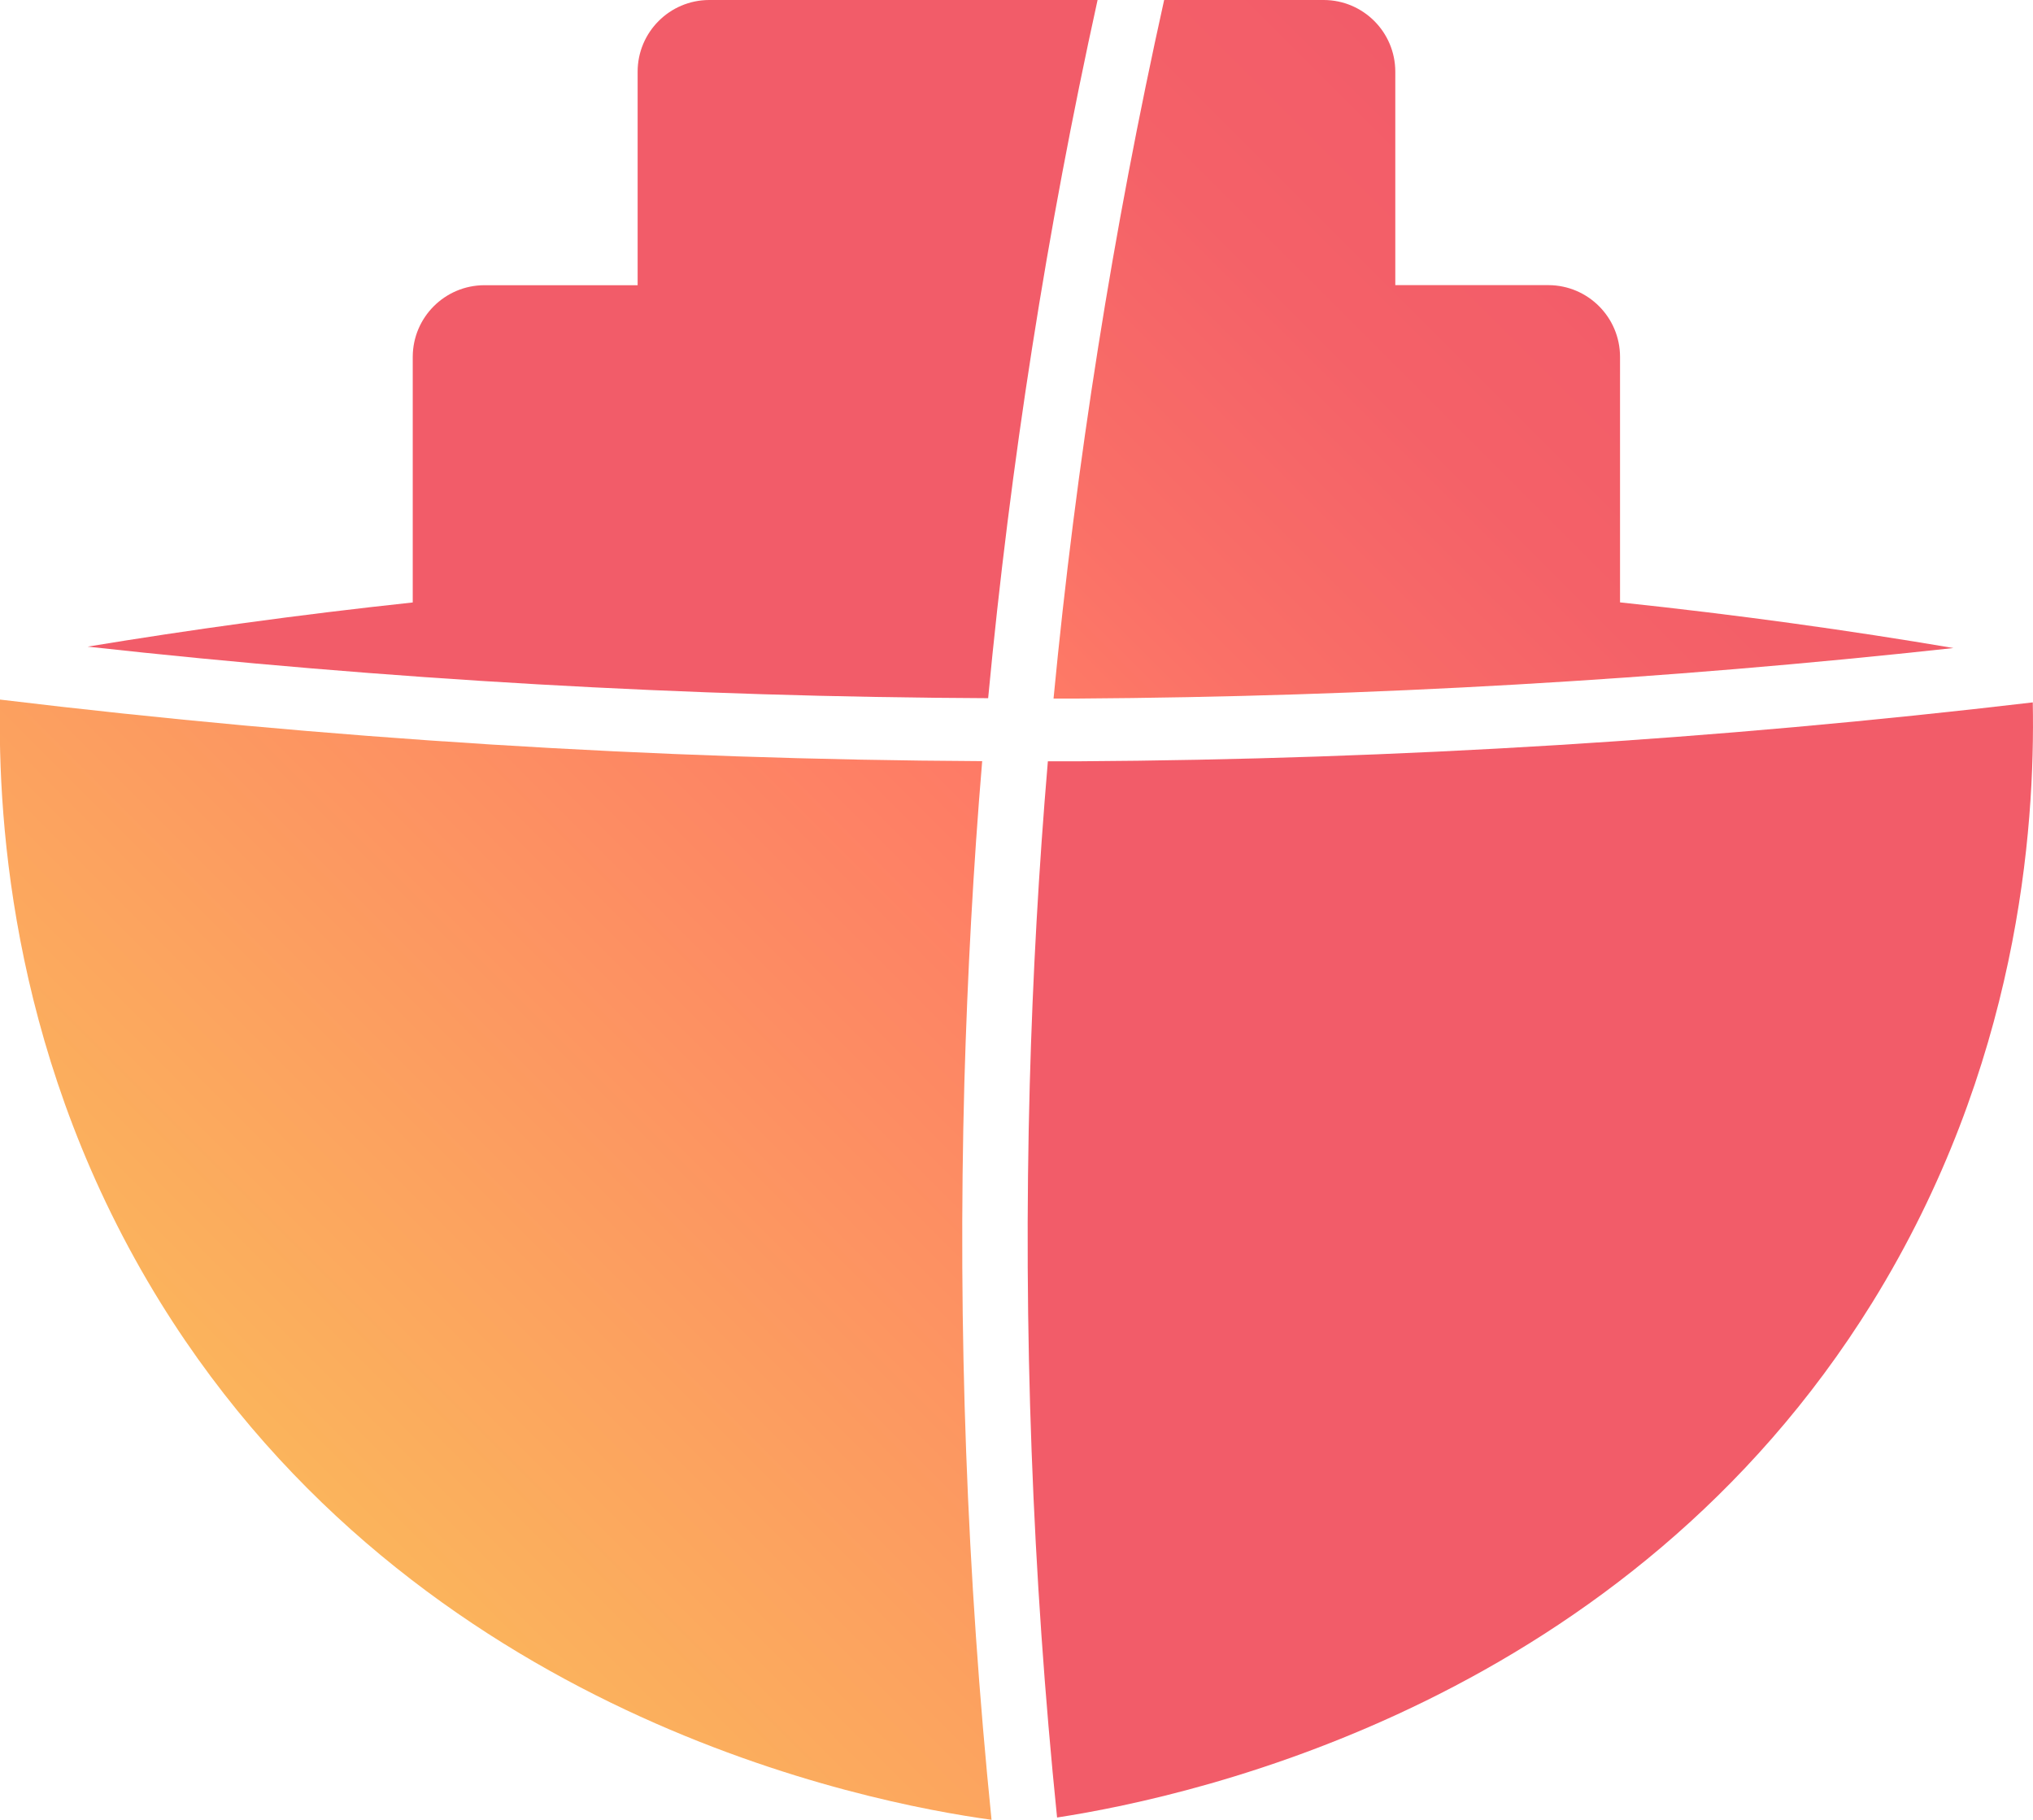
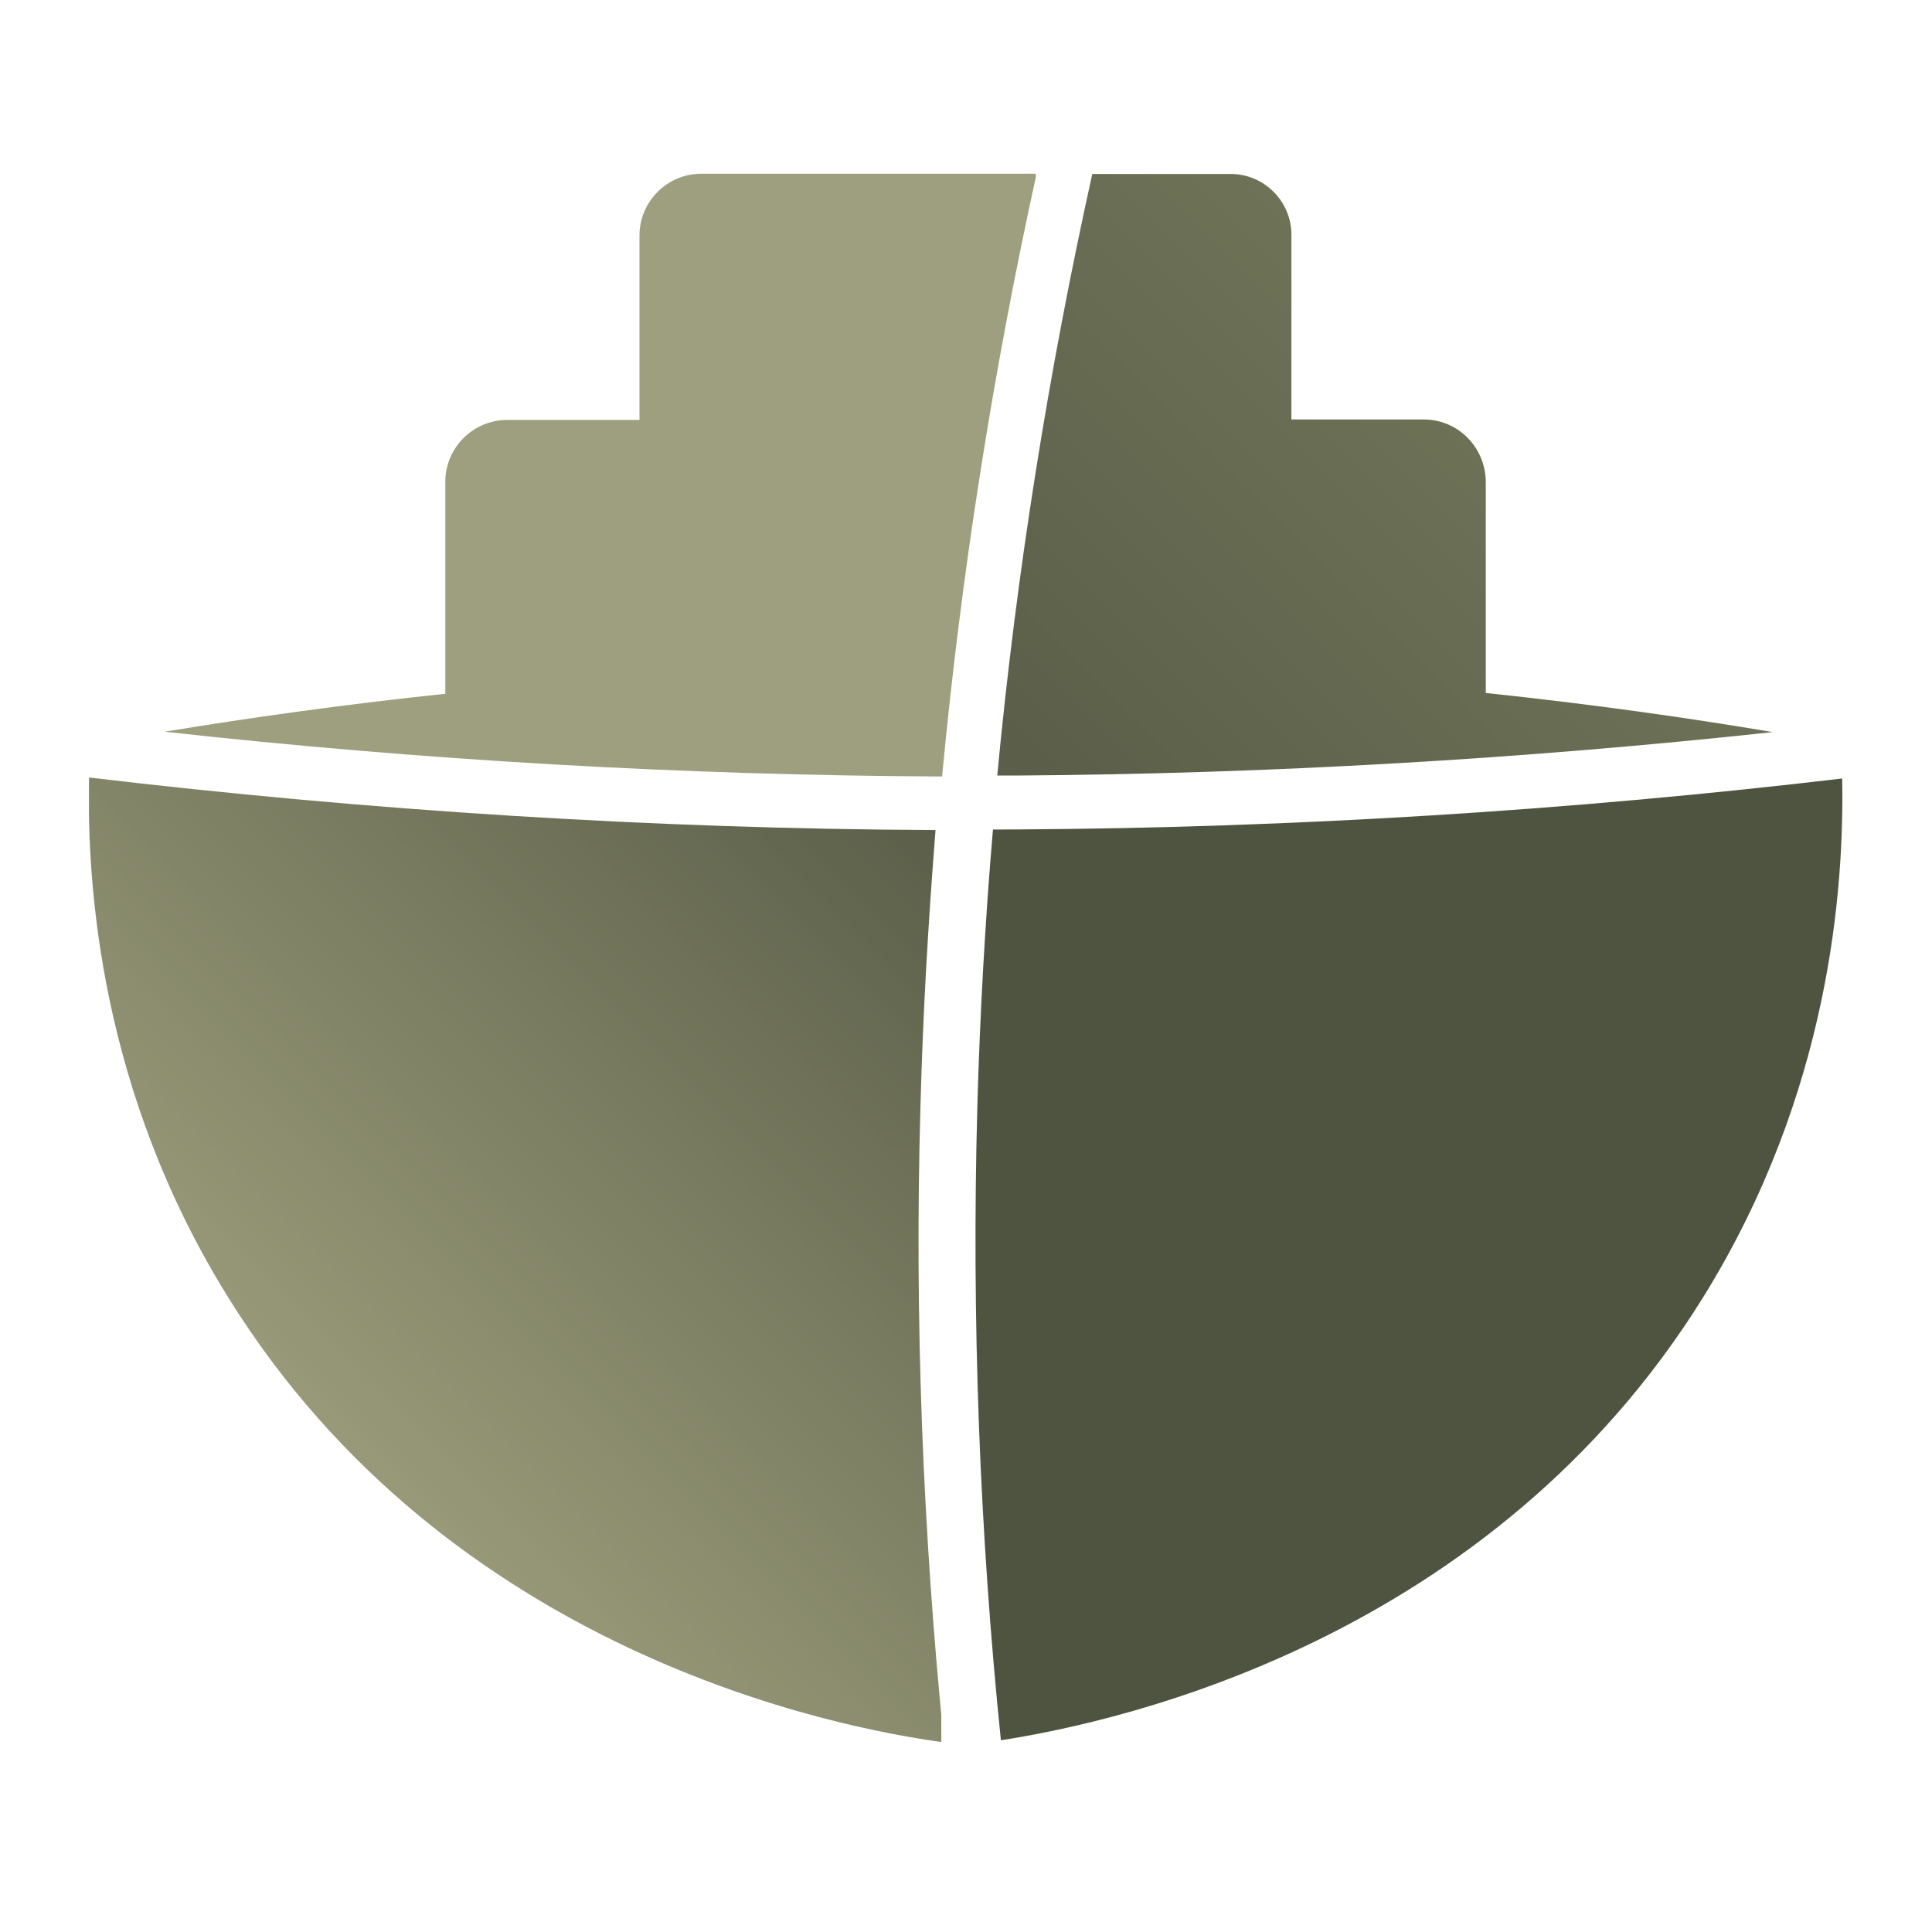
- <svg xmlns="http://www.w3.org/2000/svg" viewBox="0 0 276.08 247.13">
+ <svg xmlns="http://www.w3.org/2000/svg" width="180" zoomAndPan="magnify" viewBox="0 0 135 135" height="180" preserveAspectRatio="xMidYMid meet" version="1.0">
  <defs>
-     <style>.cls-1{fill:url(#linear-gradient);}.cls-2{fill:#f25c69;}.cls-3{fill:url(#linear-gradient-2);}</style>
-     <linearGradient id="linear-gradient" x1="39.05" y1="199.38" x2="134.24" y2="104.19" gradientUnits="userSpaceOnUse">
-       <stop offset="0" stop-color="#fbb45c" />
-       <stop offset="1" stop-color="#fe7a66" />
+     <clipPath id="d9268ffb8e">
+       <path d="M 6.215 54.305 L 65.773 54.305 L 65.773 122 L 6.215 122 Z M 6.215 54.305 " clip-rule="nonzero" />
+     </clipPath>
+     <clipPath id="63c1c009a5">
+       <path d="M 15.934 90.637 C 31.344 115.5 58.449 120.738 65.961 121.75 C 64.484 107.102 63.895 92.156 64.316 77.379 C 64.484 70.879 64.863 64.418 65.371 58 C 45.699 57.918 25.77 56.648 6.223 54.328 C 6.055 61.926 7.027 76.324 15.934 90.637 Z M 15.934 90.637 " clip-rule="nonzero" />
+     </clipPath>
+     <linearGradient x1="-0.456" gradientTransform="matrix(42.21754, -42.21754, 42.21754, 42.21754, 23.53328, 100.5987)" y1="0" x2="1.048" gradientUnits="userSpaceOnUse" y2="0" id="a165adc8e2">
+       <stop stop-opacity="1" stop-color="rgb(59.61%, 59.999%, 47.06%)" offset="0" />
+       <stop stop-opacity="1" stop-color="rgb(59.61%, 59.999%, 47.06%)" offset="0.25" />
+       <stop stop-opacity="1" stop-color="rgb(59.438%, 59.836%, 46.927%)" offset="0.312" />
+       <stop stop-opacity="1" stop-color="rgb(59.125%, 59.538%, 46.686%)" offset="0.32" />
+       <stop stop-opacity="1" stop-color="rgb(58.844%, 59.271%, 46.471%)" offset="0.328" />
+       <stop stop-opacity="1" stop-color="rgb(58.563%, 59.004%, 46.254%)" offset="0.336" />
+       <stop stop-opacity="1" stop-color="rgb(58.282%, 58.737%, 46.037%)" offset="0.344" />
+       <stop stop-opacity="1" stop-color="rgb(58.002%, 58.469%, 45.821%)" offset="0.352" />
+       <stop stop-opacity="1" stop-color="rgb(57.719%, 58.202%, 45.604%)" offset="0.359" />
+       <stop stop-opacity="1" stop-color="rgb(57.439%, 57.935%, 45.387%)" offset="0.367" />
+       <stop stop-opacity="1" stop-color="rgb(57.158%, 57.668%, 45.171%)" offset="0.375" />
+       <stop stop-opacity="1" stop-color="rgb(56.877%, 57.401%, 44.954%)" offset="0.383" />
+       <stop stop-opacity="1" stop-color="rgb(56.596%, 57.133%, 44.737%)" offset="0.391" />
+       <stop stop-opacity="1" stop-color="rgb(56.316%, 56.865%, 44.521%)" offset="0.398" />
+       <stop stop-opacity="1" stop-color="rgb(56.033%, 56.598%, 44.304%)" offset="0.406" />
+       <stop stop-opacity="1" stop-color="rgb(55.753%, 56.331%, 44.089%)" offset="0.414" />
+       <stop stop-opacity="1" stop-color="rgb(55.472%, 56.064%, 43.872%)" offset="0.422" />
+       <stop stop-opacity="1" stop-color="rgb(55.191%, 55.797%, 43.655%)" offset="0.43" />
+       <stop stop-opacity="1" stop-color="rgb(54.91%, 55.53%, 43.439%)" offset="0.438" />
+       <stop stop-opacity="1" stop-color="rgb(54.628%, 55.261%, 43.222%)" offset="0.445" />
+       <stop stop-opacity="1" stop-color="rgb(54.347%, 54.994%, 43.005%)" offset="0.453" />
+       <stop stop-opacity="1" stop-color="rgb(54.066%, 54.727%, 42.789%)" offset="0.461" />
+       <stop stop-opacity="1" stop-color="rgb(53.786%, 54.46%, 42.572%)" offset="0.469" />
+       <stop stop-opacity="1" stop-color="rgb(53.505%, 54.193%, 42.355%)" offset="0.477" />
+       <stop stop-opacity="1" stop-color="rgb(53.224%, 53.926%, 42.139%)" offset="0.484" />
+       <stop stop-opacity="1" stop-color="rgb(52.942%, 53.658%, 41.922%)" offset="0.492" />
+       <stop stop-opacity="1" stop-color="rgb(52.661%, 53.391%, 41.707%)" offset="0.5" />
+       <stop stop-opacity="1" stop-color="rgb(52.38%, 53.123%, 41.49%)" offset="0.508" />
+       <stop stop-opacity="1" stop-color="rgb(52.1%, 52.856%, 41.273%)" offset="0.516" />
+       <stop stop-opacity="1" stop-color="rgb(51.819%, 52.589%, 41.057%)" offset="0.523" />
+       <stop stop-opacity="1" stop-color="rgb(51.537%, 52.322%, 40.84%)" offset="0.531" />
+       <stop stop-opacity="1" stop-color="rgb(51.256%, 52.054%, 40.623%)" offset="0.539" />
+       <stop stop-opacity="1" stop-color="rgb(50.975%, 51.787%, 40.407%)" offset="0.547" />
+       <stop stop-opacity="1" stop-color="rgb(50.694%, 51.52%, 40.19%)" offset="0.555" />
+       <stop stop-opacity="1" stop-color="rgb(50.414%, 51.253%, 39.973%)" offset="0.562" />
+       <stop stop-opacity="1" stop-color="rgb(50.133%, 50.986%, 39.757%)" offset="0.57" />
+       <stop stop-opacity="1" stop-color="rgb(49.85%, 50.717%, 39.54%)" offset="0.578" />
+       <stop stop-opacity="1" stop-color="rgb(49.57%, 50.45%, 39.325%)" offset="0.586" />
+       <stop stop-opacity="1" stop-color="rgb(49.289%, 50.183%, 39.108%)" offset="0.594" />
+       <stop stop-opacity="1" stop-color="rgb(49.008%, 49.916%, 38.892%)" offset="0.602" />
+       <stop stop-opacity="1" stop-color="rgb(48.727%, 49.649%, 38.675%)" offset="0.609" />
+       <stop stop-opacity="1" stop-color="rgb(48.447%, 49.382%, 38.458%)" offset="0.617" />
+       <stop stop-opacity="1" stop-color="rgb(48.164%, 49.113%, 38.242%)" offset="0.625" />
+       <stop stop-opacity="1" stop-color="rgb(47.884%, 48.846%, 38.025%)" offset="0.633" />
+       <stop stop-opacity="1" stop-color="rgb(47.603%, 48.579%, 37.808%)" offset="0.641" />
+       <stop stop-opacity="1" stop-color="rgb(47.322%, 48.312%, 37.592%)" offset="0.648" />
+       <stop stop-opacity="1" stop-color="rgb(47.041%, 48.045%, 37.375%)" offset="0.656" />
+       <stop stop-opacity="1" stop-color="rgb(46.759%, 47.778%, 37.158%)" offset="0.664" />
+       <stop stop-opacity="1" stop-color="rgb(46.478%, 47.51%, 36.943%)" offset="0.672" />
+       <stop stop-opacity="1" stop-color="rgb(46.198%, 47.243%, 36.726%)" offset="0.68" />
+       <stop stop-opacity="1" stop-color="rgb(45.917%, 46.976%, 36.51%)" offset="0.688" />
+       <stop stop-opacity="1" stop-color="rgb(45.636%, 46.709%, 36.293%)" offset="0.695" />
+       <stop stop-opacity="1" stop-color="rgb(45.355%, 46.442%, 36.076%)" offset="0.703" />
+       <stop stop-opacity="1" stop-color="rgb(45.073%, 46.175%, 35.86%)" offset="0.711" />
+       <stop stop-opacity="1" stop-color="rgb(44.792%, 45.906%, 35.643%)" offset="0.719" />
+       <stop stop-opacity="1" stop-color="rgb(44.511%, 45.639%, 35.426%)" offset="0.727" />
+       <stop stop-opacity="1" stop-color="rgb(44.231%, 45.372%, 35.21%)" offset="0.734" />
+       <stop stop-opacity="1" stop-color="rgb(43.95%, 45.105%, 34.993%)" offset="0.742" />
+       <stop stop-opacity="1" stop-color="rgb(43.668%, 44.838%, 34.776%)" offset="0.75" />
+       <stop stop-opacity="1" stop-color="rgb(43.387%, 44.571%, 34.561%)" offset="0.758" />
+       <stop stop-opacity="1" stop-color="rgb(43.106%, 44.302%, 34.344%)" offset="0.766" />
+       <stop stop-opacity="1" stop-color="rgb(42.825%, 44.035%, 34.128%)" offset="0.773" />
+       <stop stop-opacity="1" stop-color="rgb(42.545%, 43.768%, 33.911%)" offset="0.781" />
+       <stop stop-opacity="1" stop-color="rgb(42.264%, 43.501%, 33.694%)" offset="0.789" />
+       <stop stop-opacity="1" stop-color="rgb(41.982%, 43.234%, 33.478%)" offset="0.797" />
+       <stop stop-opacity="1" stop-color="rgb(41.701%, 42.966%, 33.261%)" offset="0.805" />
+       <stop stop-opacity="1" stop-color="rgb(41.42%, 42.699%, 33.044%)" offset="0.812" />
+       <stop stop-opacity="1" stop-color="rgb(41.139%, 42.432%, 32.828%)" offset="0.82" />
+       <stop stop-opacity="1" stop-color="rgb(40.858%, 42.165%, 32.611%)" offset="0.828" />
+       <stop stop-opacity="1" stop-color="rgb(40.576%, 41.898%, 32.394%)" offset="0.836" />
+       <stop stop-opacity="1" stop-color="rgb(40.295%, 41.631%, 32.179%)" offset="0.844" />
+       <stop stop-opacity="1" stop-color="rgb(40.015%, 41.362%, 31.963%)" offset="0.852" />
+       <stop stop-opacity="1" stop-color="rgb(39.734%, 41.095%, 31.746%)" offset="0.859" />
+       <stop stop-opacity="1" stop-color="rgb(39.453%, 40.828%, 31.529%)" offset="0.867" />
+       <stop stop-opacity="1" stop-color="rgb(39.172%, 40.561%, 31.313%)" offset="0.875" />
+       <stop stop-opacity="1" stop-color="rgb(38.89%, 40.294%, 31.096%)" offset="0.883" />
+       <stop stop-opacity="1" stop-color="rgb(38.609%, 40.027%, 30.879%)" offset="0.891" />
+       <stop stop-opacity="1" stop-color="rgb(38.329%, 39.758%, 30.663%)" offset="0.898" />
+       <stop stop-opacity="1" stop-color="rgb(38.048%, 39.491%, 30.446%)" offset="0.906" />
+       <stop stop-opacity="1" stop-color="rgb(37.767%, 39.224%, 30.229%)" offset="0.914" />
+       <stop stop-opacity="1" stop-color="rgb(37.485%, 38.957%, 30.013%)" offset="0.922" />
+       <stop stop-opacity="1" stop-color="rgb(37.204%, 38.69%, 29.797%)" offset="0.93" />
+       <stop stop-opacity="1" stop-color="rgb(36.923%, 38.423%, 29.581%)" offset="0.938" />
+       <stop stop-opacity="1" stop-color="rgb(36.642%, 38.155%, 29.364%)" offset="0.945" />
+       <stop stop-opacity="1" stop-color="rgb(36.362%, 37.888%, 29.147%)" offset="0.953" />
+       <stop stop-opacity="1" stop-color="rgb(36.081%, 37.621%, 28.931%)" offset="0.961" />
+       <stop stop-opacity="1" stop-color="rgb(35.814%, 37.369%, 28.725%)" offset="0.969" />
+       <stop stop-opacity="1" stop-color="rgb(35.689%, 37.25%, 28.629%)" offset="1" />
    </linearGradient>
-     <linearGradient id="linear-gradient-2" x1="151.95" y1="103.71" x2="219.71" y2="35.94" gradientUnits="userSpaceOnUse">
-       <stop offset="0" stop-color="#fe7a66" />
-       <stop offset="0.21" stop-color="#fa7067" />
-       <stop offset="0.64" stop-color="#f46168" />
-       <stop offset="1" stop-color="#f25c69" />
+     <clipPath id="fdb83219b7">
+       <path d="M 11.336 12 L 72.543 12 L 72.543 54.422 L 11.336 54.422 Z M 11.336 12 " clip-rule="nonzero" />
+     </clipPath>
+     <clipPath id="ee5b546429">
+       <path d="M 72.43 12.141 C 69.375 26.031 67.156 40.172 65.828 54.258 C 47.734 54.176 29.5 53.125 11.504 51.129 C 17.621 50.121 24.168 49.211 31.117 48.477 L 31.117 33.664 C 31.117 31.289 33.059 29.344 35.434 29.344 L 44.684 29.344 L 44.684 16.457 C 44.684 14.082 46.625 12.141 48.996 12.141 Z M 72.43 12.141 " clip-rule="nonzero" />
+     </clipPath>
+     <clipPath id="9ee47d3e5b">
+       <path d="M 0.457 0 L 61.445 0 L 61.445 42.316 L 0.457 42.316 Z M 0.457 0 " clip-rule="nonzero" />
+     </clipPath>
+     <clipPath id="00f37fe82c">
+       <path d="M 61.43 0.141 C 58.375 14.031 56.156 28.172 54.828 42.258 C 36.734 42.176 18.5 41.125 0.504 39.129 C 6.621 38.121 13.168 37.211 20.117 36.477 L 20.117 21.664 C 20.117 19.289 22.059 17.344 24.434 17.344 L 33.684 17.344 L 33.684 4.457 C 33.684 2.082 35.625 0.141 37.996 0.141 Z M 61.43 0.141 " clip-rule="nonzero" />
+     </clipPath>
+     <clipPath id="551af74ebd">
+       <rect x="0" width="62" y="0" height="43" />
+     </clipPath>
+     <clipPath id="899d52be9b">
+       <path d="M 69.676 12.141 L 124 12.141 L 124 54.578 L 69.676 54.578 Z M 69.676 12.141 " clip-rule="nonzero" />
+     </clipPath>
+     <clipPath id="aecca79b6e">
+       <path d="M 76.324 12.156 C 73.262 25.977 71.008 40.129 69.684 54.191 C 70.164 54.191 70.645 54.191 71.125 54.191 C 88.676 54.07 106.344 53.051 123.863 51.156 C 117.641 50.105 110.941 49.176 103.82 48.422 L 103.82 33.641 C 103.789 31.266 101.895 29.312 99.492 29.312 L 90.238 29.312 L 90.238 16.453 C 90.27 14.078 88.316 12.125 85.941 12.156 Z M 76.324 12.156 " clip-rule="nonzero" />
+     </clipPath>
+     <linearGradient x1="-0" gradientTransform="matrix(30.0483, -30.0483, 30.0483, 30.0483, 73.62043, 58.12812)" y1="0" x2="1.601" gradientUnits="userSpaceOnUse" y2="0" id="e7bef37e48">
+       <stop stop-opacity="1" stop-color="rgb(35.689%, 37.25%, 28.629%)" offset="0" />
+       <stop stop-opacity="1" stop-color="rgb(35.875%, 37.436%, 28.766%)" offset="0.031" />
+       <stop stop-opacity="1" stop-color="rgb(36.249%, 37.808%, 29.041%)" offset="0.062" />
+       <stop stop-opacity="1" stop-color="rgb(36.621%, 38.182%, 29.317%)" offset="0.094" />
+       <stop stop-opacity="1" stop-color="rgb(36.993%, 38.556%, 29.591%)" offset="0.125" />
+       <stop stop-opacity="1" stop-color="rgb(37.367%, 38.928%, 29.866%)" offset="0.156" />
+       <stop stop-opacity="1" stop-color="rgb(37.74%, 39.302%, 30.141%)" offset="0.188" />
+       <stop stop-opacity="1" stop-color="rgb(38.112%, 39.674%, 30.415%)" offset="0.219" />
+       <stop stop-opacity="1" stop-color="rgb(38.484%, 40.048%, 30.69%)" offset="0.25" />
+       <stop stop-opacity="1" stop-color="rgb(38.858%, 40.422%, 30.965%)" offset="0.281" />
+       <stop stop-opacity="1" stop-color="rgb(39.23%, 40.794%, 31.239%)" offset="0.312" />
+       <stop stop-opacity="1" stop-color="rgb(39.603%, 41.168%, 31.514%)" offset="0.344" />
+       <stop stop-opacity="1" stop-color="rgb(39.977%, 41.542%, 31.789%)" offset="0.375" />
+       <stop stop-opacity="1" stop-color="rgb(40.349%, 41.914%, 32.063%)" offset="0.406" />
+       <stop stop-opacity="1" stop-color="rgb(40.721%, 42.288%, 32.338%)" offset="0.438" />
+       <stop stop-opacity="1" stop-color="rgb(41.095%, 42.662%, 32.613%)" offset="0.469" />
+       <stop stop-opacity="1" stop-color="rgb(41.467%, 43.034%, 32.887%)" offset="0.5" />
+       <stop stop-opacity="1" stop-color="rgb(41.84%, 43.408%, 33.162%)" offset="0.531" />
+       <stop stop-opacity="1" stop-color="rgb(42.213%, 43.781%, 33.437%)" offset="0.562" />
+       <stop stop-opacity="1" stop-color="rgb(42.586%, 44.154%, 33.711%)" offset="0.594" />
+       <stop stop-opacity="1" stop-color="rgb(42.955%, 44.525%, 33.983%)" offset="0.625" />
+       <stop stop-opacity="1" stop-color="rgb(43.14%, 44.71%, 34.119%)" offset="0.75" />
+       <stop stop-opacity="1" stop-color="rgb(43.14%, 44.71%, 34.119%)" offset="1" />
    </linearGradient>
+     <clipPath id="57189f610b">
+       <path d="M 68.164 54.219 L 128.773 54.219 L 128.773 121.602 L 68.164 121.602 Z M 68.164 54.219 " clip-rule="nonzero" />
+     </clipPath>
+     <clipPath id="efe5515e05">
+       <path d="M 119.043 90.594 C 104.223 114.496 78.547 120.273 69.938 121.602 C 68.441 106.988 67.891 92.148 68.289 77.434 C 68.469 70.914 68.836 64.375 69.383 57.965 C 69.988 57.965 70.598 57.965 71.207 57.957 C 90.336 57.844 109.637 56.652 128.723 54.398 C 128.871 62.078 127.863 76.352 119.043 90.594 Z M 119.043 90.594 " clip-rule="nonzero" />
+     </clipPath>
+     <clipPath id="3866728b21">
+       <path d="M 0.164 0.316 L 60.773 0.316 L 60.773 67.602 L 0.164 67.602 Z M 0.164 0.316 " clip-rule="nonzero" />
+     </clipPath>
+     <clipPath id="3d6c0d1768">
+       <path d="M 51.043 36.594 C 36.223 60.496 10.547 66.273 1.938 67.602 C 0.441 52.988 -0.109 38.148 0.289 23.434 C 0.469 16.914 0.836 10.375 1.383 3.965 C 1.988 3.965 2.598 3.965 3.207 3.957 C 22.336 3.844 41.637 2.652 60.723 0.398 C 60.871 8.078 59.863 22.352 51.043 36.594 Z M 51.043 36.594 " clip-rule="nonzero" />
+     </clipPath>
+     <clipPath id="382eafa7af">
+       <rect x="0" width="61" y="0" height="68" />
+     </clipPath>
  </defs>
-   <g id="Layer_2" data-name="Layer 2">
-     <g id="Layer_1-2" data-name="Layer 1">
-       <path class="cls-1" d="M0,95a1165.28,1165.28,0,0,0,133.38,8.36c-1.21,14.39-2,29-2.42,43.67a783,783,0,0,0,3.69,100.09c-16.86-2.32-78.1-14.15-112.84-70.21C1.83,144.62-.34,112.24,0,95Z" />
-       <path class="cls-2" d="M149.05,0a785.63,785.63,0,0,0-14.86,94.81,1159.76,1159.76,0,0,1-122.29-7c13.77-2.27,28.51-4.32,44.15-6V48.45a9.75,9.75,0,0,1,9.72-9.72H86.59v-29A9.74,9.74,0,0,1,96.3,0Z" />
-       <path class="cls-3" d="M265.28,88a1161.63,1161.63,0,0,1-118.93,6.86h-3.28A781.69,781.69,0,0,1,158.09,0h21.68a9.74,9.74,0,0,1,9.71,9.72v29h20.83A9.75,9.75,0,0,1,220,48.45V81.8C236.08,83.5,251.19,85.61,265.28,88Z" />
-       <path class="cls-2" d="M254.23,176.92c-33.4,53.88-91.27,66.9-110.68,69.89a774.49,774.49,0,0,1-3.71-99.55c.4-14.69,1.23-29.43,2.46-43.88,1.37,0,2.74,0,4.11,0a1166,1166,0,0,0,129.64-8C276.38,112.65,274.11,144.82,254.23,176.92Z" />
+   <g clip-path="url(#d9268ffb8e)">
+     <g clip-path="url(#63c1c009a5)">
+       <path fill="url(#a165adc8e2)" d="M -27.496 88.039 L 35.992 151.527 L 99.484 88.039 L 35.992 24.551 Z M -27.496 88.039 " fill-rule="nonzero" />
+     </g>
+   </g>
+   <g clip-path="url(#fdb83219b7)">
+     <g clip-path="url(#ee5b546429)">
+       <g transform="matrix(1, 0, 0, 1, 11, 12)">
+         <g clip-path="url(#551af74ebd)">
+           <g clip-path="url(#9ee47d3e5b)">
+             <g clip-path="url(#00f37fe82c)">
+               <path fill="#9e9f7e" d="M 0.504 0.141 L 61.379 0.141 L 61.379 42.258 L 0.504 42.258 Z M 0.504 0.141 " fill-opacity="1" fill-rule="nonzero" />
+             </g>
+           </g>
+         </g>
+       </g>
+     </g>
+   </g>
+   <g clip-path="url(#899d52be9b)">
+     <g clip-path="url(#aecca79b6e)">
+       <path fill="url(#e7bef37e48)" d="M 48.66 33.168 L 96.773 81.281 L 144.887 33.168 L 96.773 -14.949 Z M 48.66 33.168 " fill-rule="nonzero" />
+     </g>
+   </g>
+   <g clip-path="url(#57189f610b)">
+     <g clip-path="url(#efe5515e05)">
+       <g transform="matrix(1, 0, 0, 1, 68, 54)">
+         <g clip-path="url(#382eafa7af)">
+           <g clip-path="url(#3866728b21)">
+             <g clip-path="url(#3d6c0d1768)">
+               <path fill="#4f5440" d="M 0.164 0.398 L 60.773 0.398 L 60.773 67.602 L 0.164 67.602 Z M 0.164 0.398 " fill-opacity="1" fill-rule="nonzero" />
+             </g>
+           </g>
+         </g>
+       </g>
    </g>
  </g>
</svg>
